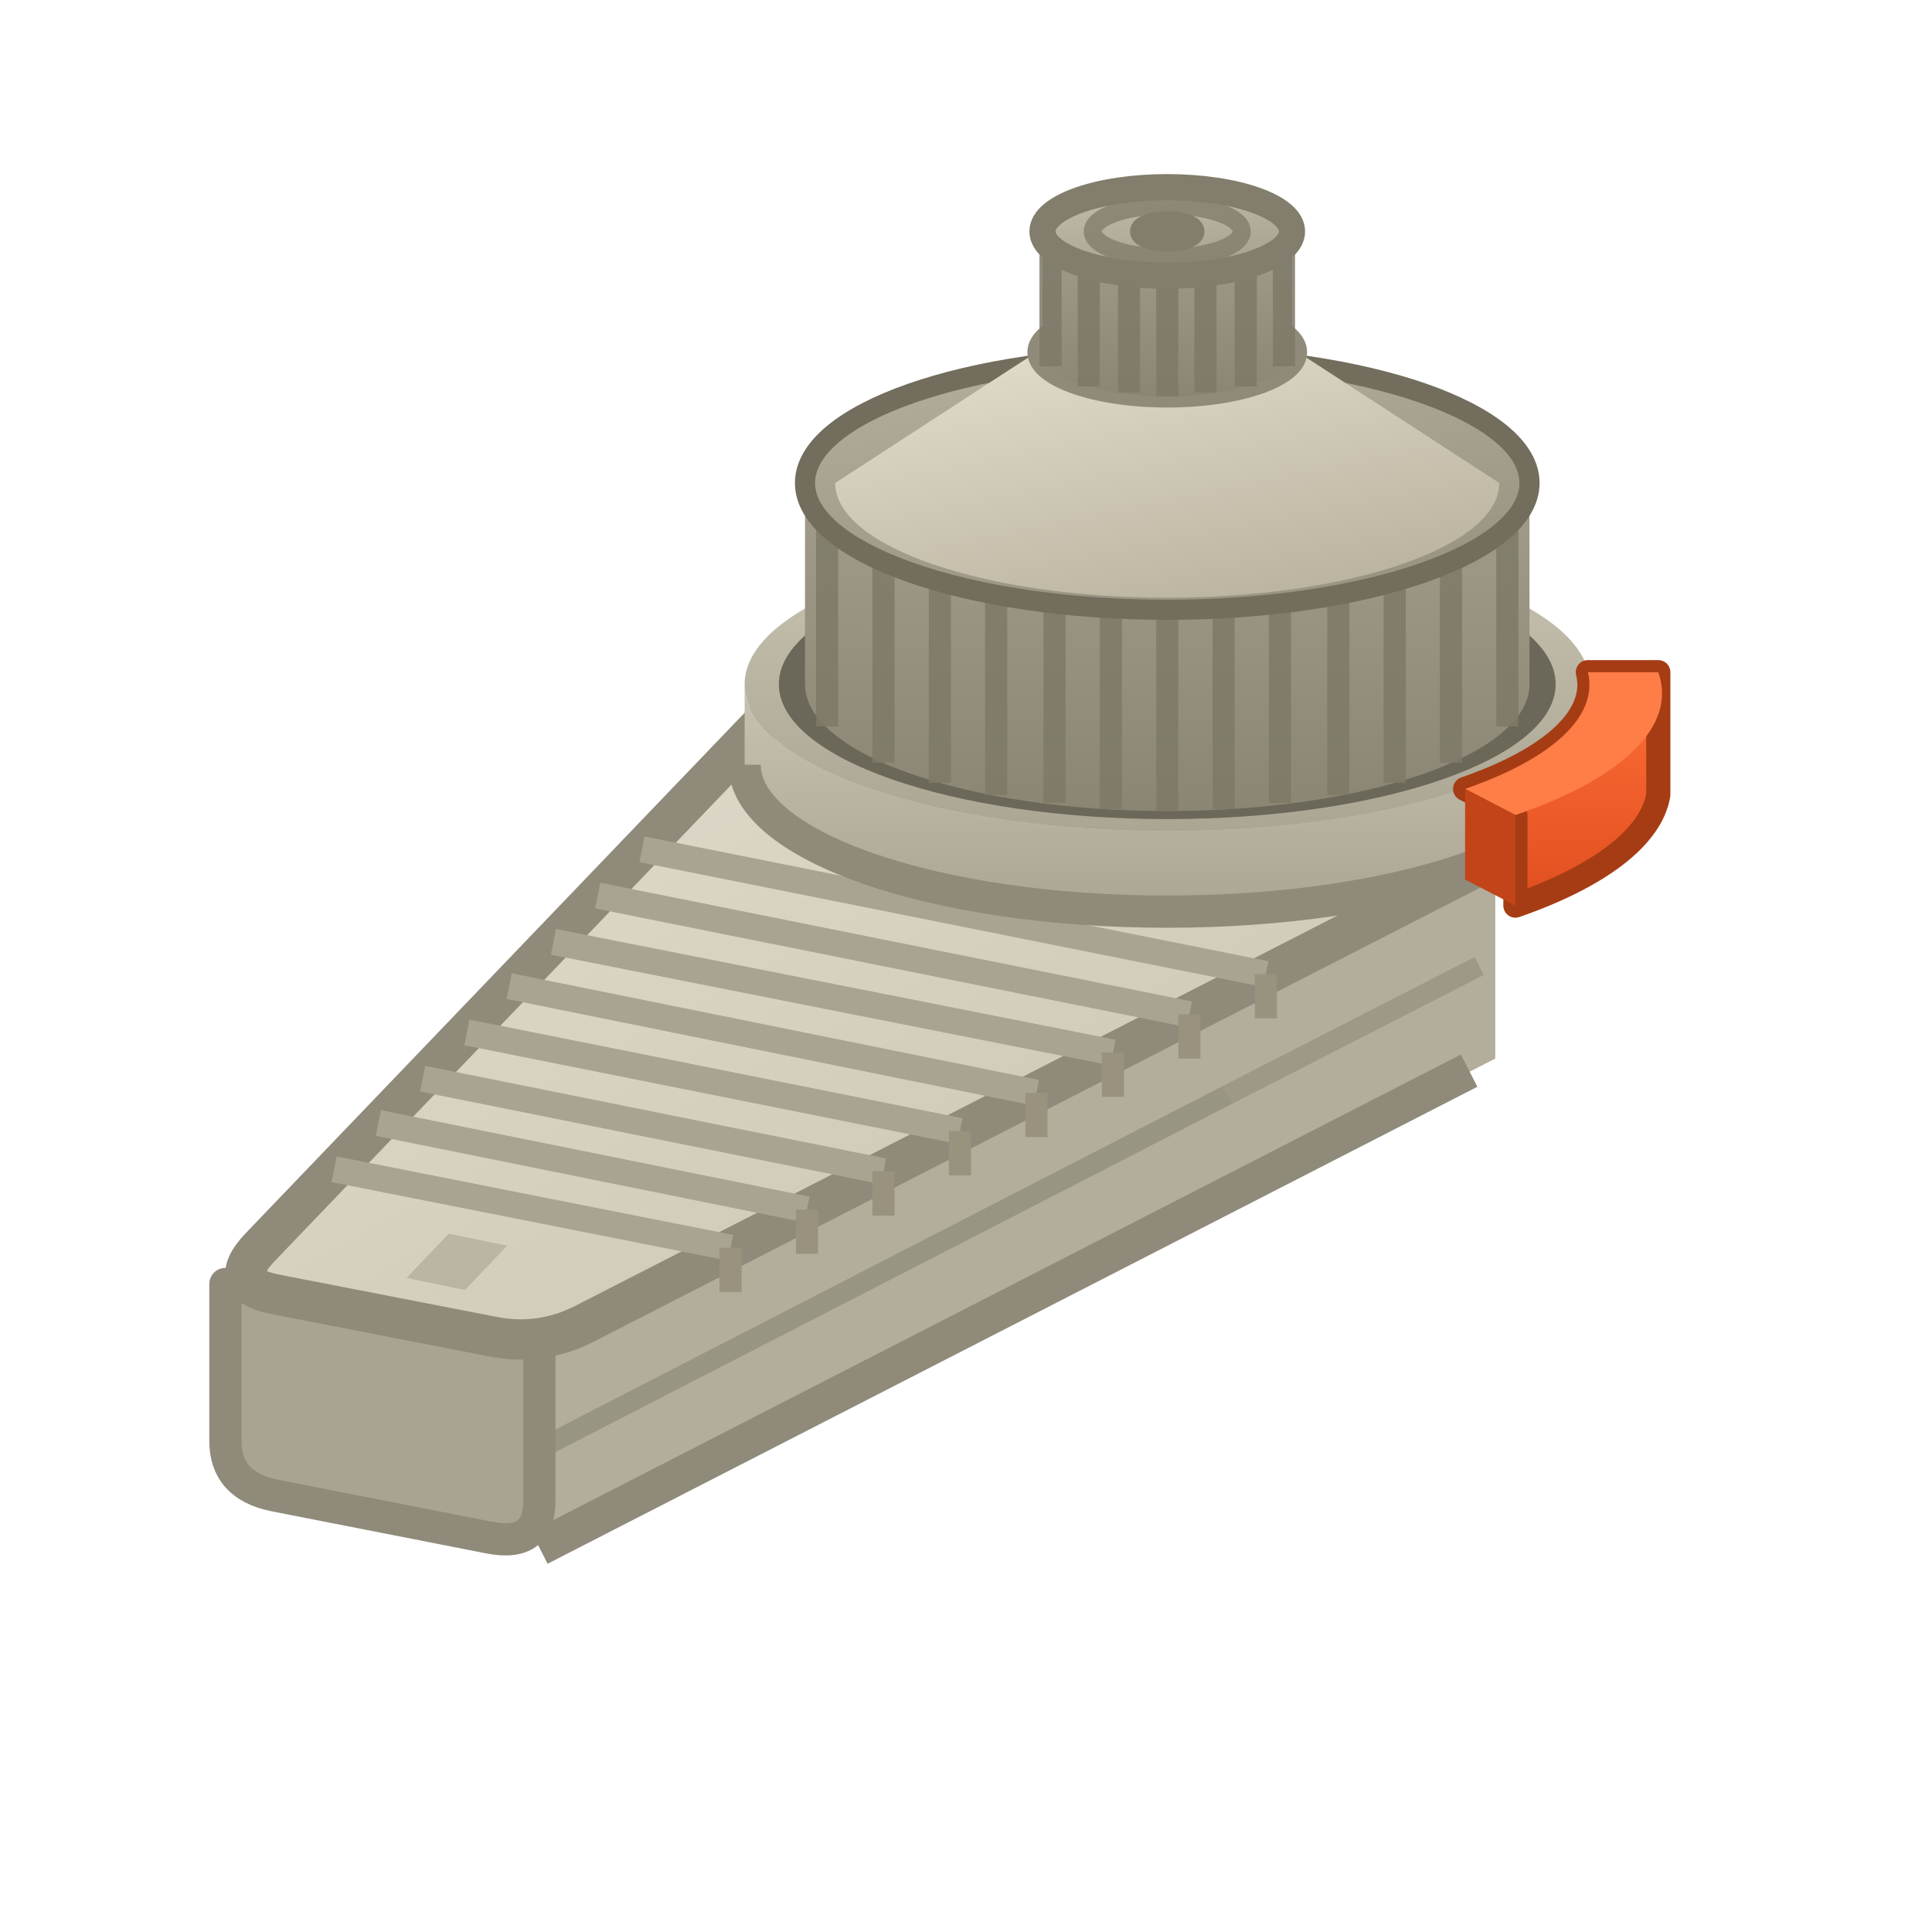
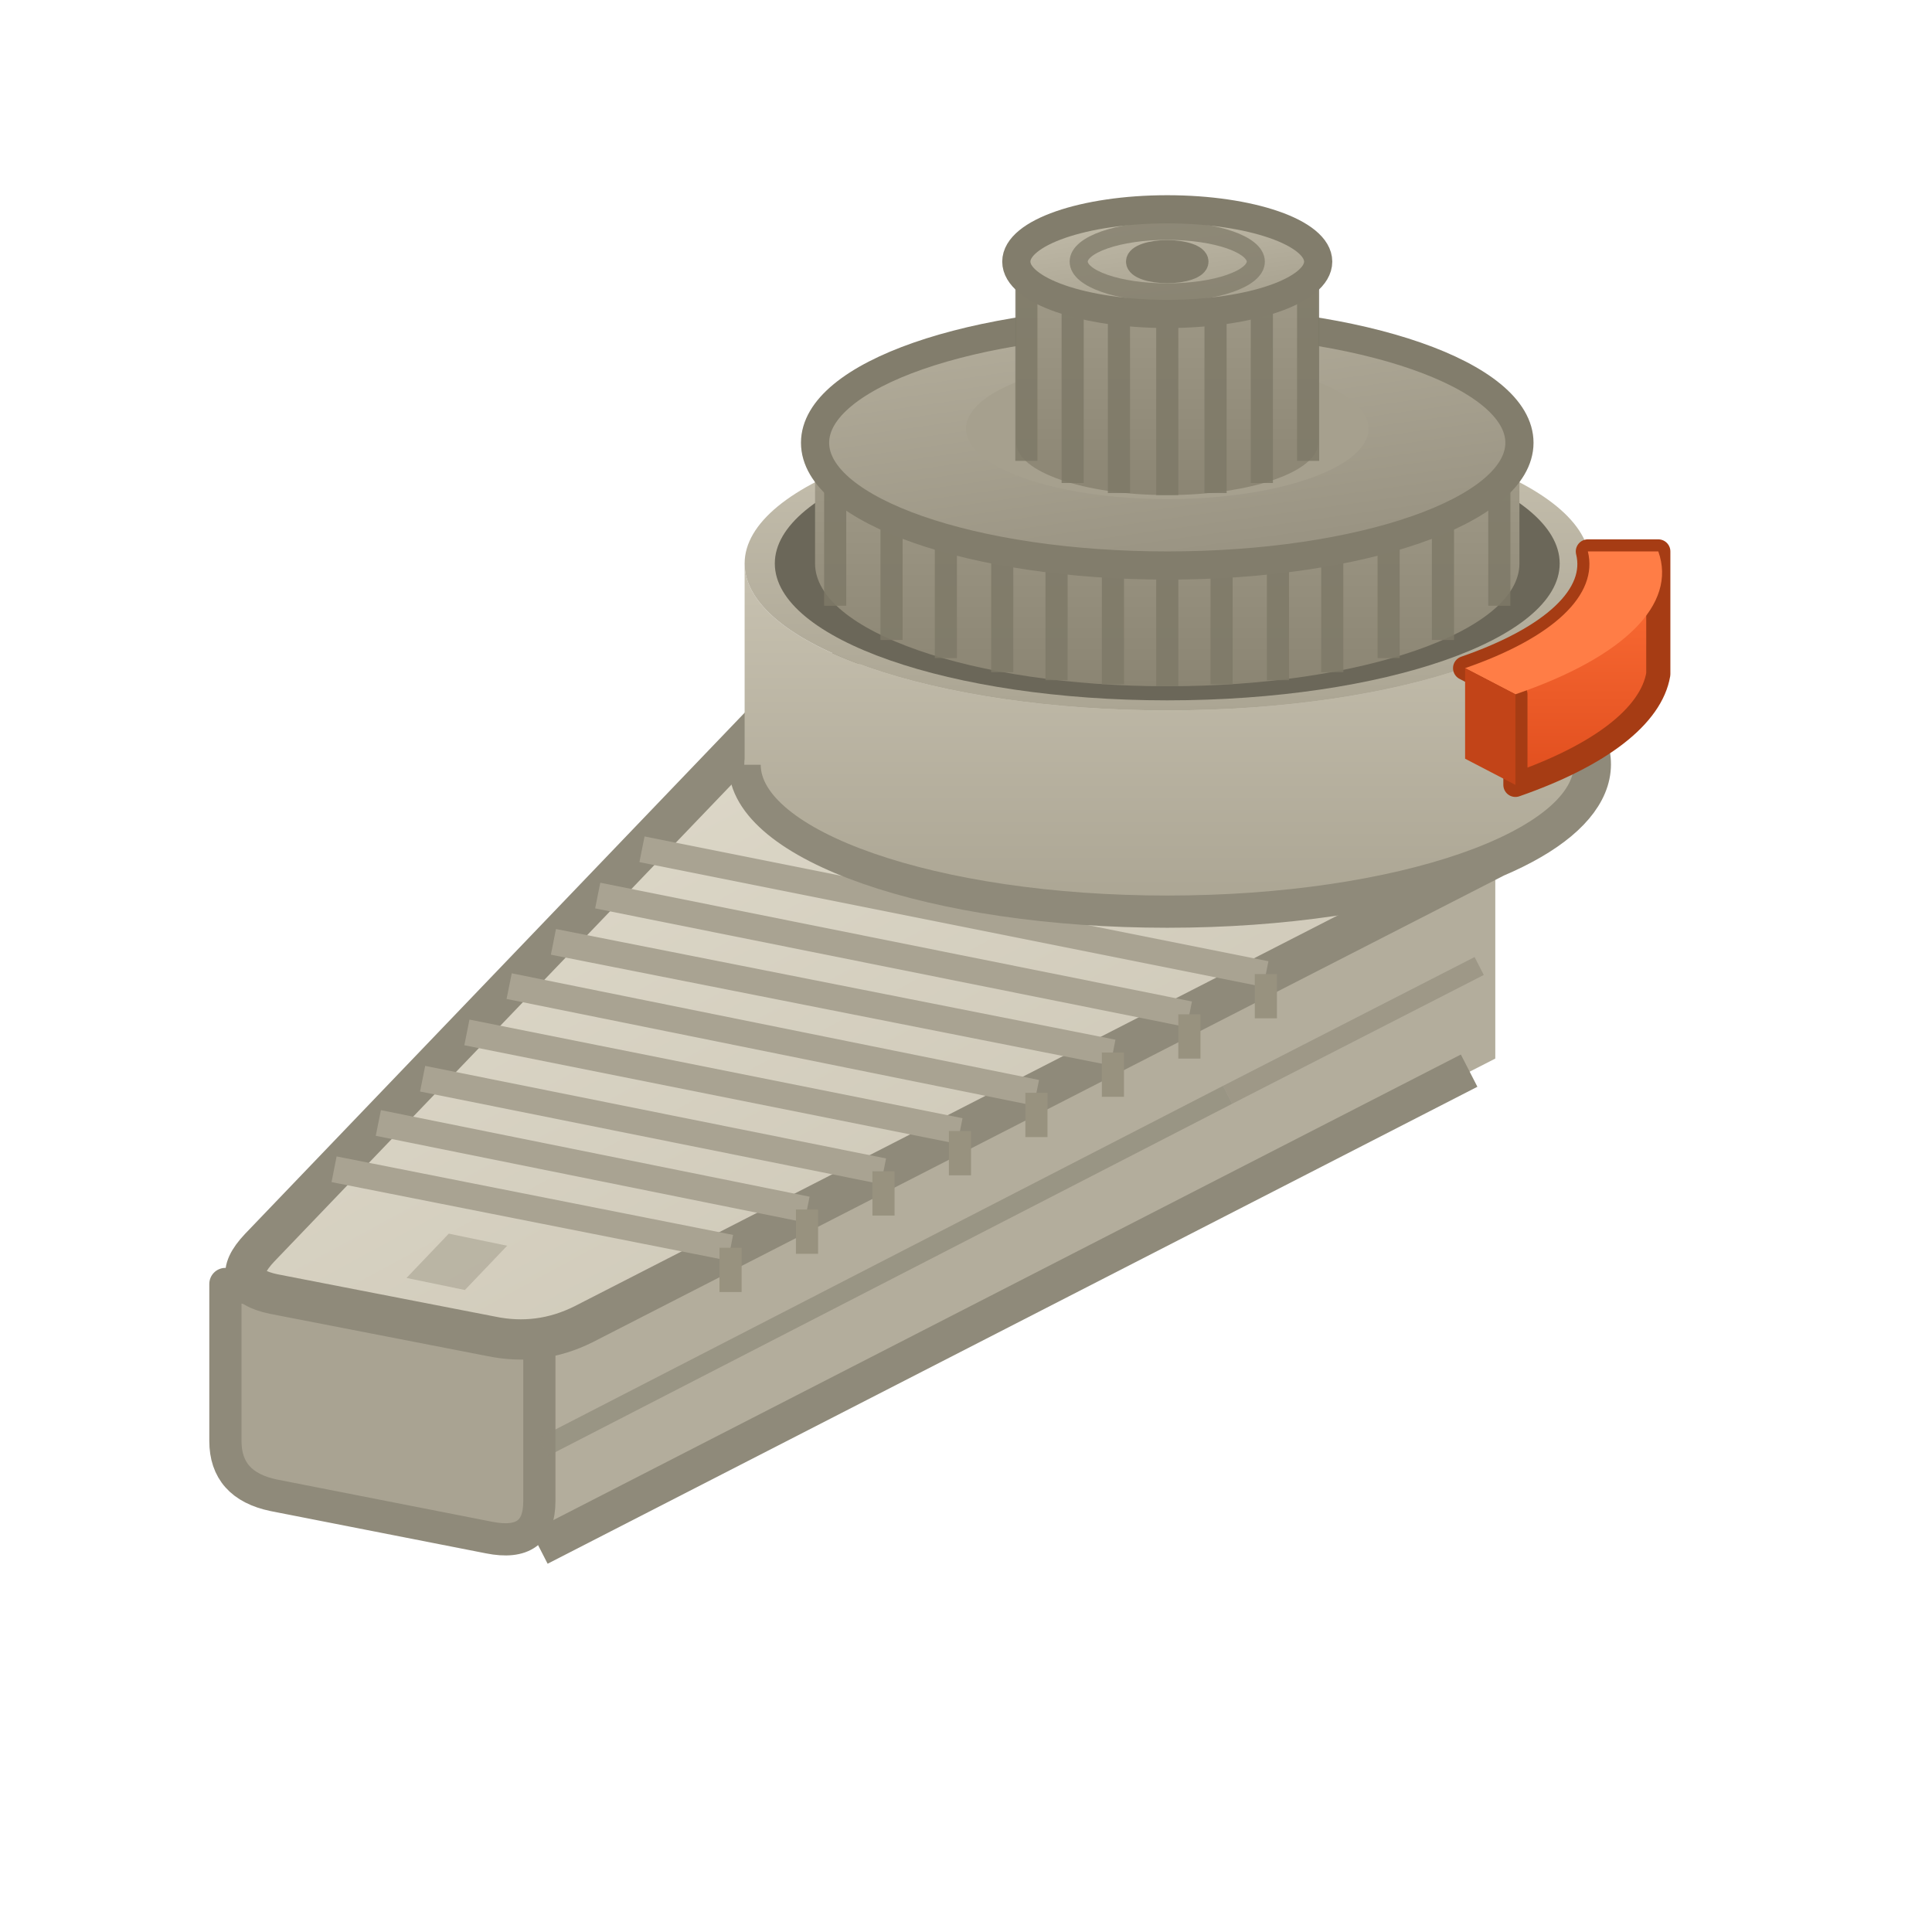
<svg xmlns="http://www.w3.org/2000/svg" viewBox="0 0 96 96" width="96" height="96">
  <defs>
    <linearGradient id="pBody" x1="0" y1="0" x2="1" y2="1">
      <stop offset="0" stop-color="#E4DFD0" />
      <stop offset="1" stop-color="#C6C0AF" />
    </linearGradient>
    <linearGradient id="pWall" x1="0" y1="0" x2="0" y2="1">
      <stop offset="0" stop-color="#C8C2B1" />
      <stop offset="1" stop-color="#ABA593" />
    </linearGradient>
    <linearGradient id="pDial" x1="0" y1="0" x2="0.4" y2="1">
      <stop offset="0" stop-color="#B5AF9D" />
      <stop offset="1" stop-color="#9A9483" />
    </linearGradient>
    <linearGradient id="pDialWall" x1="0" y1="0" x2="0" y2="1">
      <stop offset="0" stop-color="#A29C8A" />
      <stop offset="1" stop-color="#8B8573" />
    </linearGradient>
    <linearGradient id="pCap" x1="0" y1="0" x2="0.4" y2="1">
      <stop offset="0" stop-color="#C4BEAC" />
      <stop offset="1" stop-color="#A8A290" />
-     </linearGradient>
-     <linearGradient id="pDome" x1="0.15" y1="0" x2="0.7" y2="1">
-       <stop offset="0" stop-color="#E2DCCB" />
-       <stop offset="1" stop-color="#BAB3A0" />
    </linearGradient>
    <linearGradient id="pBtn" x1="0" y1="0" x2="0" y2="1">
      <stop offset="0" stop-color="#FF7038" />
      <stop offset="1" stop-color="#E04E1E" />
    </linearGradient>
  </defs>
  <polygon points="26.8,66.9 74.3,42.6 74.3,52.6 26.8,76.9" fill="#B3AD9C" />
  <line x1="26.8" y1="76.9" x2="73" y2="53.2" stroke="#8F8A7A" stroke-width="1.8" />
  <path d="M 11.2,63.8 L 26.8,66.9 L 26.8,74.6 Q 26.8,76.9 24.3,76.4 L 13.6,74.3 Q 11.2,73.8 11.2,71.6 Z" fill="#A9A392" stroke="#8F8A7A" stroke-width="1.6" stroke-linejoin="round" />
  <path d="M 38.4,35.4 A 21 7.3 0 1 1 74.3,42.6 L 29.0,65.8 Q 26.8,66.9 24.4,66.4 L 13.6,64.3 Q 11.2,63.8 12.9,62.0 Z" fill="url(#pBody)" stroke="#8F8A7A" stroke-width="2" stroke-linejoin="round" />
  <g stroke="#A9A392" stroke-width="1.3">
    <line x1="16.6" y1="58.1" x2="36.3" y2="62.0" />
    <line x1="18.8" y1="55.8" x2="40.1" y2="60.1" />
    <line x1="21.0" y1="53.6" x2="43.9" y2="58.2" />
    <line x1="23.2" y1="51.3" x2="47.7" y2="56.2" />
    <line x1="25.3" y1="49.0" x2="51.5" y2="54.3" />
    <line x1="27.5" y1="46.8" x2="55.3" y2="52.3" />
    <line x1="29.7" y1="44.5" x2="59.1" y2="50.4" />
    <line x1="31.9" y1="42.2" x2="62.9" y2="48.4" />
  </g>
  <g stroke="#98927F" stroke-width="1.1">
    <line x1="36.3" y1="62.0" x2="36.3" y2="64.2" />
    <line x1="40.1" y1="60.1" x2="40.1" y2="62.3" />
    <line x1="43.9" y1="58.2" x2="43.9" y2="60.4" />
    <line x1="47.7" y1="56.2" x2="47.7" y2="58.4" />
    <line x1="51.5" y1="54.3" x2="51.5" y2="56.5" />
    <line x1="55.3" y1="52.3" x2="55.3" y2="54.5" />
    <line x1="59.1" y1="50.4" x2="59.1" y2="52.6" />
    <line x1="62.9" y1="48.4" x2="62.9" y2="50.6" />
  </g>
  <polygon points="20.2,63.5 23.1,64.1 25.2,61.9 22.3,61.3" fill="#A9A392" opacity="0.6" />
  <line x1="27" y1="71.9" x2="61" y2="54.4" stroke="#8F8A7A" stroke-width="1" opacity="0.7" />
  <line x1="61" y1="54.4" x2="73.5" y2="48.0" stroke="#8F8A7A" stroke-width="1" opacity="0.6" />
-   <path d="M 37.0,34 A 21 7.3 0 0 0 79.0,34 L 79.0,38 A 21 7.3 0 0 1 37.0,38 Z" fill="url(#pWall)" />
-   <ellipse cx="58.0" cy="34" rx="21" ry="7.3" fill="url(#pWall)" />
+   <ellipse cx="58" cy="38" rx="21" ry="7.3" fill="url(#pBody)" />
+   <path d="M 37.0,28 A 21 7.3 0 0 0 79.0,28 L 79.0,38 A 21 7.3 0 0 1 37.0,38 Z" fill="url(#pWall)" />
+   <ellipse cx="58.0" cy="28" rx="21" ry="7.3" fill="url(#pWall)" />
  <path d="M 37.0,38 A 21 7.3 0 0 0 79.0,38" fill="none" stroke="#8F8A7A" stroke-width="1.6" opacity="1.0" />
-   <ellipse cx="58.0" cy="34" rx="19.3" ry="6.7" fill="#6B6759" />
-   <path d="M 40.0,24 A 18 6.3 0 0 0 76.0,24 L 76.0,34 A 18 6.3 0 0 1 40.0,34 Z" fill="url(#pDialWall)" />
+   <ellipse cx="58.0" cy="28" rx="19.5" ry="6.8" fill="#6B6759" />
+   <path d="M 40.5,22 A 17.5 6.1 0 0 0 75.5,22 L 75.5,28 A 17.5 6.1 0 0 1 40.5,28 Z" fill="url(#pDialWall)" />
  <g stroke="#7E7967" stroke-width="1.1" opacity="0.85">
-     <line x1="41.1" y1="26.1" x2="41.1" y2="36.1" />
-     <line x1="43.9" y1="27.9" x2="43.9" y2="37.9" />
-     <line x1="46.7" y1="28.9" x2="46.7" y2="38.9" />
-     <line x1="49.5" y1="29.5" x2="49.5" y2="39.5" />
-     <line x1="52.4" y1="29.9" x2="52.4" y2="39.9" />
-     <line x1="55.2" y1="30.2" x2="55.2" y2="40.2" />
-     <line x1="58.0" y1="30.3" x2="58.0" y2="40.3" />
-     <line x1="60.8" y1="30.2" x2="60.8" y2="40.2" />
-     <line x1="63.6" y1="29.9" x2="63.6" y2="39.9" />
-     <line x1="66.5" y1="29.5" x2="66.5" y2="39.5" />
-     <line x1="69.3" y1="28.9" x2="69.3" y2="38.9" />
-     <line x1="72.1" y1="27.9" x2="72.1" y2="37.9" />
-     <line x1="74.9" y1="26.1" x2="74.9" y2="36.1" />
+     <line x1="41.5" y1="24.1" x2="41.5" y2="30.1" />
+     <line x1="44.3" y1="25.8" x2="44.3" y2="31.8" />
+     <line x1="47.0" y1="26.7" x2="47.0" y2="32.7" />
+     <line x1="49.8" y1="27.4" x2="49.8" y2="33.4" />
+     <line x1="52.5" y1="27.8" x2="52.5" y2="33.8" />
+     <line x1="55.3" y1="28.0" x2="55.3" y2="34.0" />
+     <line x1="58.0" y1="28.1" x2="58.0" y2="34.1" />
+     <line x1="60.7" y1="28.0" x2="60.7" y2="34.0" />
+     <line x1="63.5" y1="27.8" x2="63.5" y2="33.8" />
+     <line x1="66.2" y1="27.4" x2="66.2" y2="33.4" />
+     <line x1="69.0" y1="26.7" x2="69.0" y2="32.7" />
+     <line x1="71.7" y1="25.8" x2="71.7" y2="31.8" />
+     <line x1="74.5" y1="24.1" x2="74.5" y2="30.1" />
  </g>
-   <ellipse cx="58.0" cy="24" rx="18" ry="6.3" fill="url(#pDial)" stroke="#726D5C" stroke-width="1.0" />
-   <path d="M 41.5,24 A 16.5 5.7 0 0 0 74.5,24 L 64.5,17.5 A 6.5 2.3 0 0 1 51.5,17.5 Z" fill="url(#pDome)" />
-   <ellipse cx="58.0" cy="17.5" rx="6.5" ry="2.3" fill="url(#pDome)" stroke="#8F8A7A" stroke-width="0.9" />
-   <path d="M 51.8,11.5 A 6.2 2.2 0 0 0 64.2,11.5 L 64.2,17.5 A 6.2 2.2 0 0 1 51.8,17.5 Z" fill="url(#pDialWall)" />
+   <ellipse cx="58.0" cy="22" rx="17.5" ry="6.1" fill="url(#pDial)" stroke="#827D6C" stroke-width="1.4" />
+   <ellipse cx="58.0" cy="21.3" rx="10" ry="3.5" fill="#A6A08E" />
+   <path d="M 50.5,13 A 7.5 2.6 0 0 0 65.5,13 L 65.5,22 A 7.5 2.6 0 0 1 50.5,22 Z" fill="url(#pDialWall)" />
  <g stroke="#7E7967" stroke-width="1.1" opacity="0.85">
-     <line x1="52.2" y1="12.2" x2="52.2" y2="18.2" />
-     <line x1="54.1" y1="13.2" x2="54.1" y2="19.2" />
-     <line x1="56.1" y1="13.5" x2="56.1" y2="19.5" />
-     <line x1="58.0" y1="13.7" x2="58.0" y2="19.7" />
-     <line x1="59.9" y1="13.5" x2="59.9" y2="19.5" />
-     <line x1="61.9" y1="13.2" x2="61.9" y2="19.2" />
-     <line x1="63.8" y1="12.2" x2="63.8" y2="18.2" />
+     <line x1="51.0" y1="13.9" x2="51.0" y2="22.9" />
+     <line x1="53.3" y1="15.0" x2="53.3" y2="24.0" />
+     <line x1="55.6" y1="15.5" x2="55.6" y2="24.5" />
+     <line x1="58.0" y1="15.6" x2="58.0" y2="24.6" />
+     <line x1="60.4" y1="15.5" x2="60.4" y2="24.5" />
+     <line x1="62.7" y1="15.0" x2="62.7" y2="24.0" />
+     <line x1="65.0" y1="13.9" x2="65.0" y2="22.9" />
  </g>
-   <ellipse cx="58.0" cy="11.5" rx="6.2" ry="2.2" fill="url(#pCap)" stroke="#827D6C" stroke-width="1.3" />
-   <ellipse cx="58" cy="11.5" rx="3.7" ry="1.3" fill="none" stroke="#827D6C" stroke-width="0.9" opacity="0.8" />
-   <ellipse cx="58" cy="11.5" rx="1.3" ry="0.45" fill="none" stroke="#827D6C" stroke-width="1.1" />
-   <path d="M 78.9,33.4 A 21 7.3 0 0 1 72.8,39.2 L 75.3,40.5 L 75.3,45.0 A 24.5 8.5 0 0 0 82.4,39.5 L 82.4,33.4 Z" fill="url(#pBtn)" stroke="#A63C14" stroke-width="1.2" stroke-linejoin="round" />
-   <path d="M 78.9,33.4 A 21 7.3 0 0 1 72.8,39.2 L 75.3,40.5 A 24.5 8.5 0 0 0 82.4,33.4 Z" fill="#FF7D46" />
-   <path d="M 72.8,39.2 L 75.3,40.5 L 75.3,45.0 L 72.8,43.7 Z" fill="#C24418" />
+   <ellipse cx="58.0" cy="13" rx="7.5" ry="2.6" fill="url(#pCap)" stroke="#827D6C" stroke-width="1.4" />
+   <ellipse cx="58.0" cy="13" rx="4.4" ry="1.53" fill="none" stroke="#827D6C" stroke-width="0.9" opacity="0.8" />
+   <ellipse cx="58.0" cy="13" rx="1.5" ry="0.52" fill="none" stroke="#827D6C" stroke-width="1.1" opacity="1.0" />
+   <path d="M 78.9,27.4 A 21 7.3 0 0 1 72.8,33.2 L 75.3,34.5 L 75.3,39.0 A 24.5 8.5 0 0 0 82.4,33.5 L 82.4,27.4 Z" fill="url(#pBtn)" stroke="#A63C14" stroke-width="1.2" stroke-linejoin="round" />
+   <path d="M 78.9,27.4 A 21 7.3 0 0 1 72.8,33.2 L 75.3,34.5 A 24.5 8.5 0 0 0 82.4,27.4 Z" fill="#FF7D46" />
+   <path d="M 72.8,33.2 L 75.3,34.5 L 75.3,39.0 L 72.8,37.7 Z" fill="#C24418" />
</svg>
